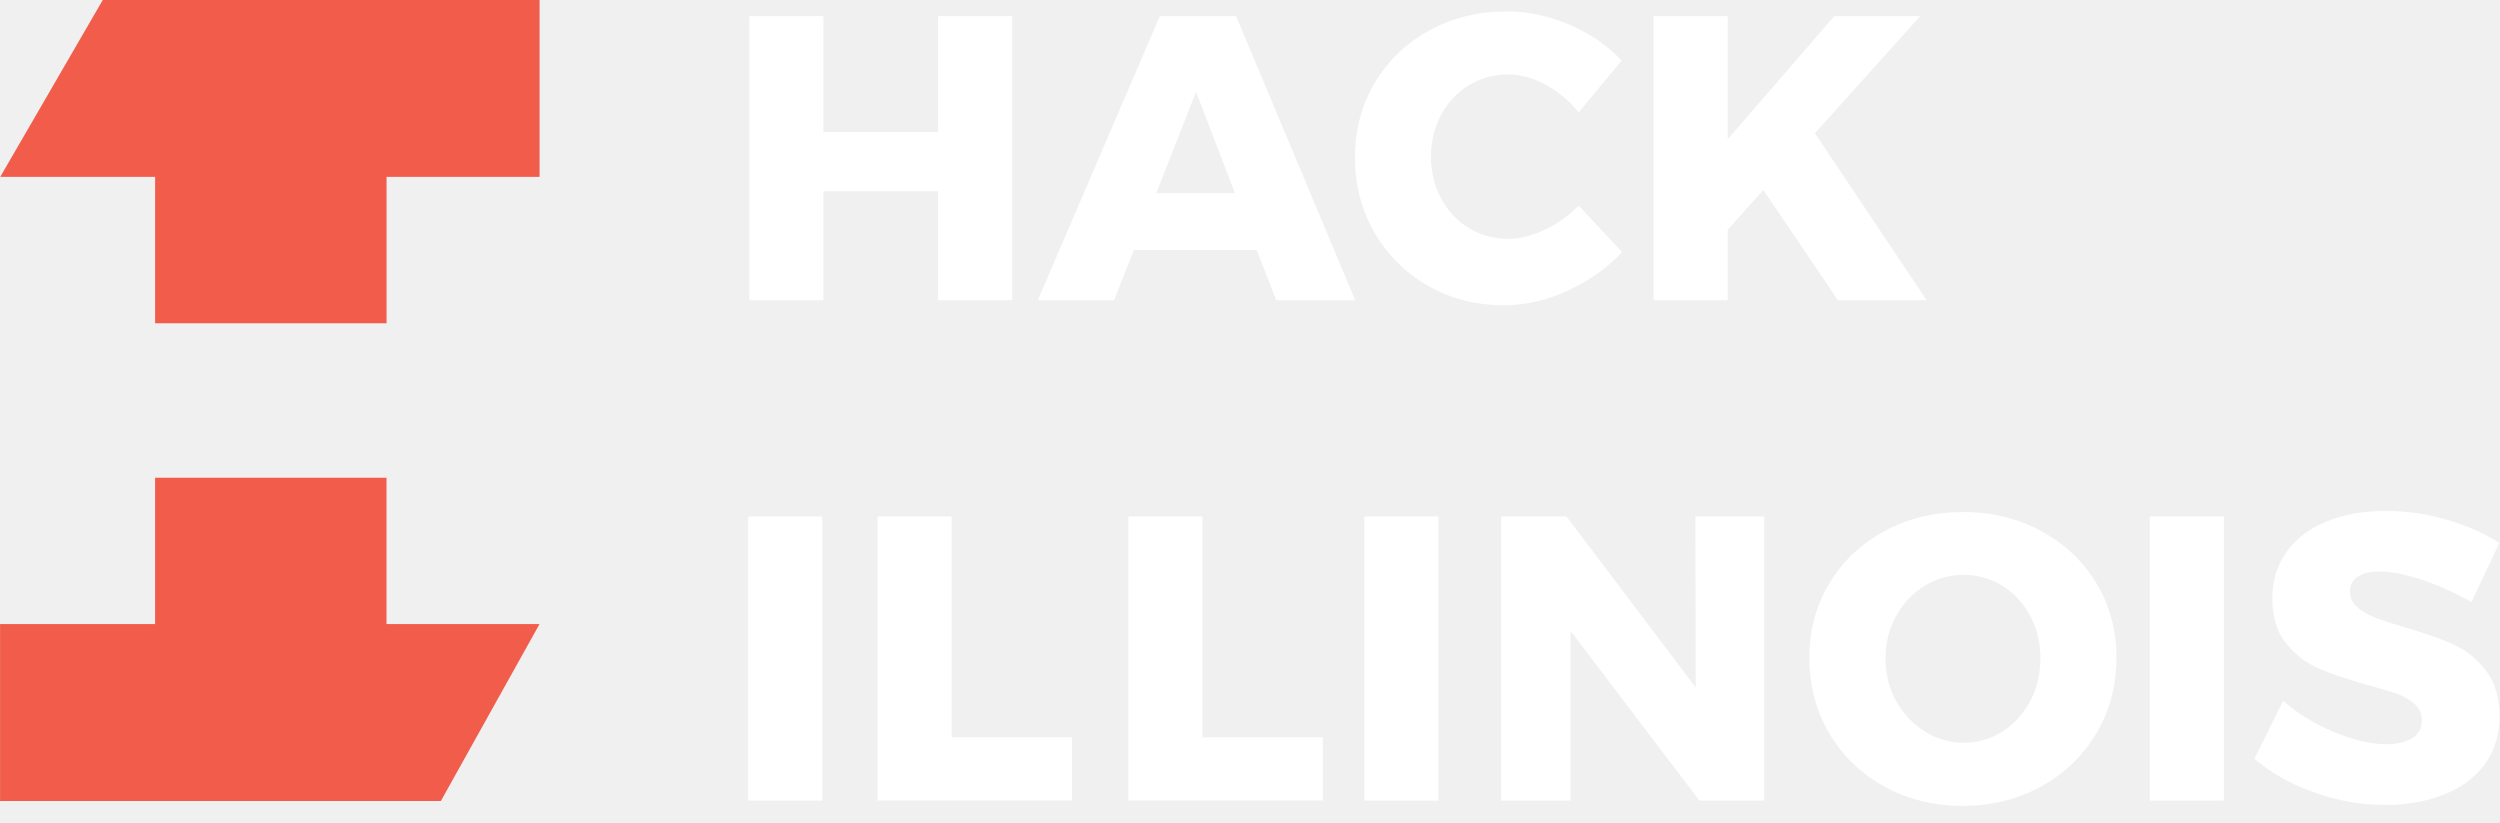
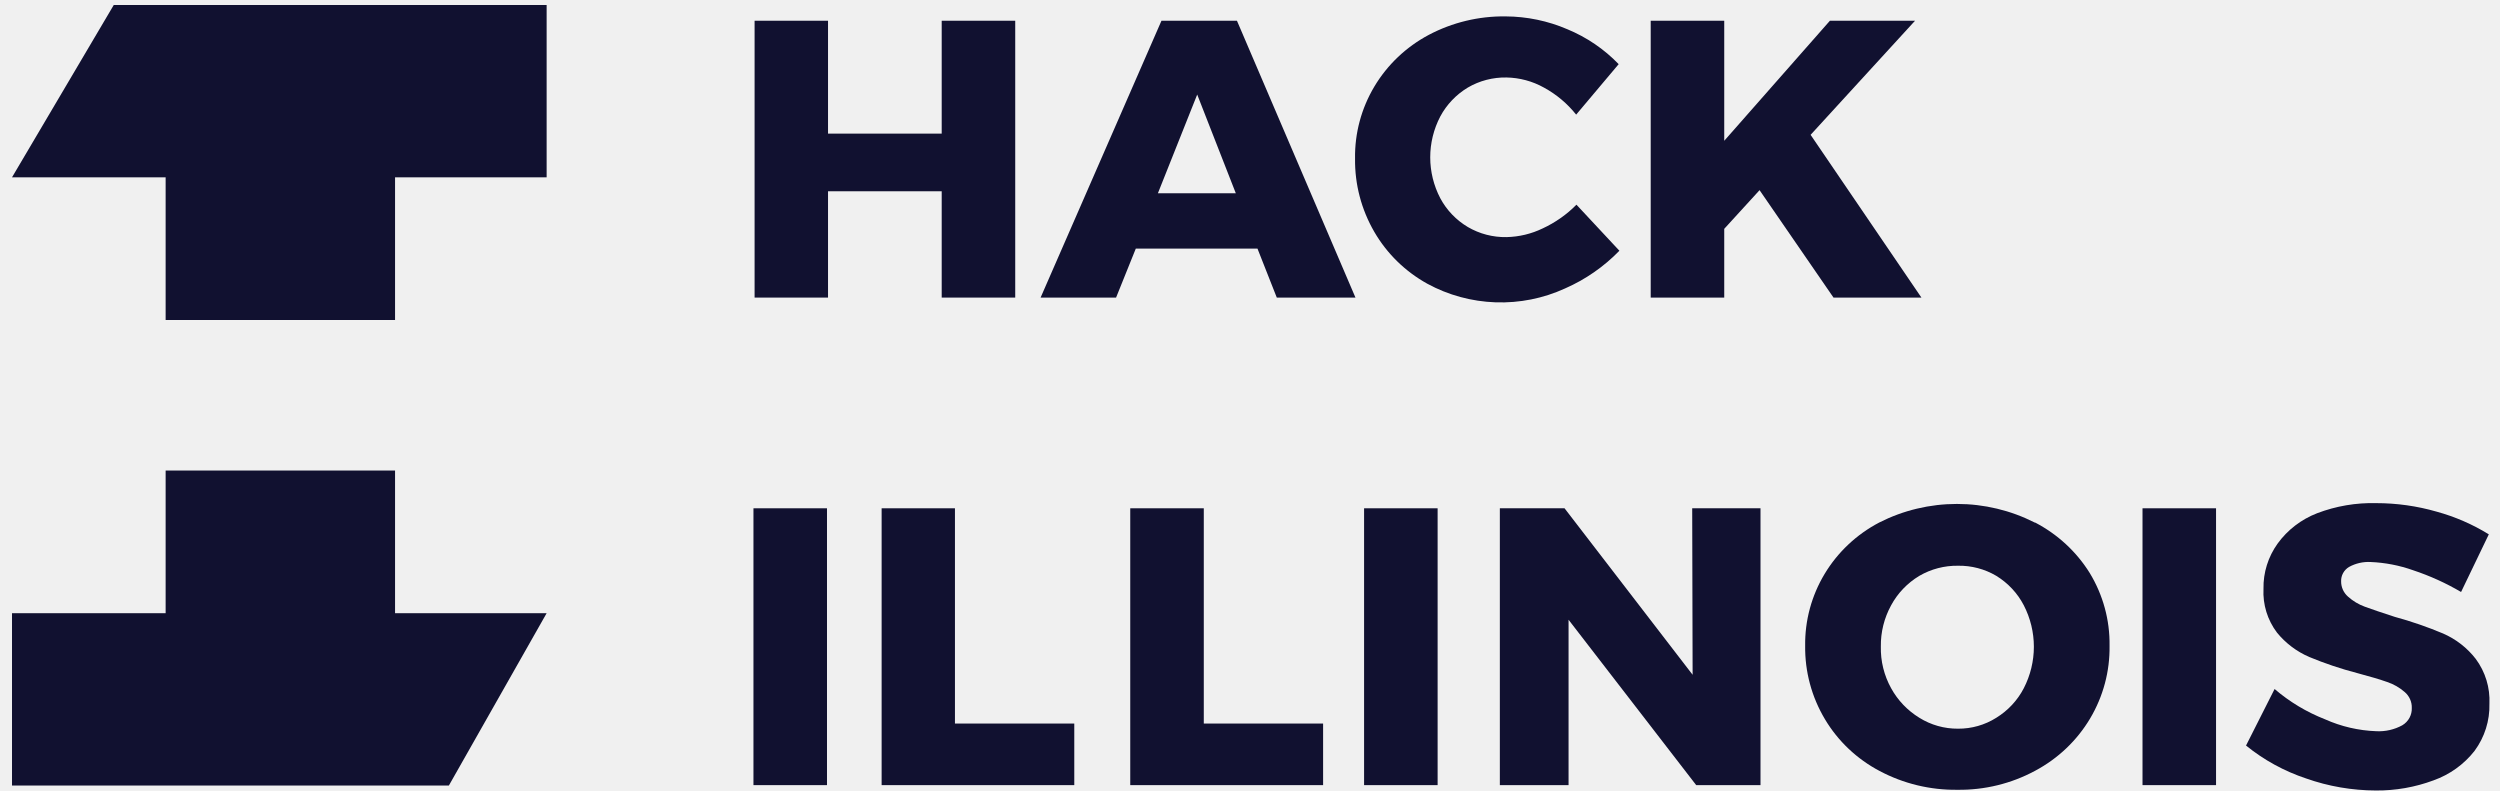
- <svg xmlns="http://www.w3.org/2000/svg" width="149" height="49" viewBox="0 0 149 49" fill="none">
-   <path d="M44.659 0.96H49.076V7.866H55.909V0.96H60.326V17.892H55.909V11.398H49.076V17.892H44.659V0.96V0.96Z" fill="white" />
-   <path d="M76.061 17.892L74.899 14.9H67.579L66.394 17.892H61.856L69.124 0.96H73.669L80.772 17.892H76.061ZM68.914 11.511H73.602L71.284 5.474L68.914 11.511Z" fill="white" />
-   <path d="M92.126 5.054C91.369 4.642 90.619 4.439 89.884 4.439C89.029 4.439 88.256 4.649 87.551 5.077C86.854 5.504 86.299 6.089 85.894 6.839C85.489 7.589 85.286 8.421 85.286 9.336C85.286 10.251 85.489 11.083 85.894 11.833C86.299 12.583 86.846 13.168 87.551 13.595C88.249 14.023 89.029 14.233 89.884 14.233C90.574 14.233 91.301 14.053 92.059 13.7C92.816 13.348 93.491 12.861 94.091 12.253L96.679 15.028C95.764 15.995 94.669 16.76 93.409 17.337C92.141 17.907 90.896 18.192 89.651 18.192C87.979 18.192 86.464 17.81 85.106 17.03C83.756 16.258 82.691 15.2 81.919 13.865C81.146 12.531 80.756 11.031 80.756 9.374C80.756 7.731 81.154 6.247 81.941 4.927C82.729 3.607 83.816 2.565 85.189 1.815C86.569 1.057 88.106 0.682 89.816 0.682C91.069 0.682 92.314 0.945 93.536 1.47C94.759 1.995 95.801 2.707 96.649 3.607L94.091 6.696C93.536 6.014 92.884 5.467 92.126 5.054Z" fill="white" />
-   <path d="M114.829 17.892H109.541L105.094 11.323L102.971 13.693V17.892H98.554V0.96H102.971V8.301L109.324 0.96H114.446L108.169 7.941L114.829 17.892Z" fill="white" />
-   <path d="M44.591 30.783H49.009V47.715H44.591V30.783Z" fill="white" />
-   <path d="M52.301 30.783H56.719V43.944H63.896V47.708H52.301V30.783V30.783Z" fill="white" />
-   <path d="M67.249 30.783H71.666V43.944H78.844V47.708H67.249V30.783V30.783Z" fill="white" />
-   <path d="M81.311 30.783H85.729V47.715H81.311V30.783Z" fill="white" />
-   <path d="M101.044 30.783H105.146V47.715H101.284L93.604 37.599V47.715H89.471V30.783H93.364L101.066 40.974L101.044 30.783Z" fill="white" />
-   <path d="M121.661 31.653C123.056 32.41 124.151 33.445 124.946 34.765C125.741 36.085 126.139 37.569 126.139 39.212C126.139 40.869 125.741 42.369 124.946 43.703C124.151 45.038 123.056 46.096 121.661 46.868C120.266 47.641 118.714 48.03 116.989 48.03C115.264 48.03 113.704 47.648 112.316 46.883C110.921 46.118 109.826 45.061 109.031 43.718C108.236 42.376 107.839 40.877 107.839 39.212C107.839 37.569 108.236 36.085 109.031 34.765C109.826 33.445 110.921 32.403 112.316 31.653C113.711 30.895 115.264 30.52 116.989 30.52C118.714 30.513 120.266 30.895 121.661 31.653ZM114.709 34.915C113.989 35.35 113.426 35.95 113.006 36.715C112.586 37.48 112.376 38.319 112.376 39.234C112.376 40.172 112.586 41.019 113.014 41.784C113.441 42.549 114.011 43.149 114.716 43.599C115.421 44.041 116.201 44.266 117.034 44.266C117.874 44.266 118.639 44.048 119.344 43.599C120.041 43.156 120.596 42.549 121.001 41.784C121.406 41.019 121.609 40.172 121.609 39.234C121.609 38.319 121.406 37.472 121.001 36.715C120.596 35.95 120.049 35.35 119.344 34.915C118.646 34.48 117.874 34.262 117.034 34.262C116.201 34.262 115.421 34.48 114.709 34.915Z" fill="white" />
-   <path d="M128.126 30.783H132.544V47.715H128.126V30.783Z" fill="white" />
-   <path d="M144.394 34.57C143.374 34.232 142.512 34.06 141.822 34.06C141.274 34.06 140.847 34.157 140.532 34.36C140.217 34.562 140.059 34.855 140.059 35.245C140.059 35.612 140.194 35.927 140.472 36.175C140.742 36.422 141.087 36.625 141.484 36.782C141.889 36.94 142.482 37.135 143.269 37.374C144.447 37.712 145.414 38.049 146.179 38.387C146.944 38.724 147.604 39.242 148.144 39.947C148.692 40.644 148.969 41.559 148.969 42.684C148.969 43.809 148.669 44.776 148.077 45.571C147.484 46.366 146.667 46.966 145.624 47.37C144.582 47.775 143.427 47.978 142.159 47.978C140.757 47.978 139.362 47.73 137.967 47.243C136.572 46.756 135.372 46.081 134.359 45.226L136.077 41.769C136.932 42.526 137.944 43.141 139.107 43.629C140.277 44.108 141.312 44.356 142.212 44.356C142.872 44.356 143.389 44.236 143.772 43.996C144.147 43.756 144.342 43.404 144.342 42.931C144.342 42.541 144.199 42.226 143.922 41.964C143.637 41.709 143.284 41.499 142.857 41.349C142.429 41.199 141.829 41.019 141.057 40.809C139.894 40.486 138.942 40.164 138.184 39.834C137.427 39.504 136.782 39.002 136.242 38.334C135.702 37.667 135.432 36.775 135.432 35.665C135.432 34.622 135.709 33.7 136.264 32.913C136.819 32.125 137.607 31.518 138.634 31.09C139.654 30.663 140.847 30.453 142.197 30.453C143.419 30.453 144.627 30.625 145.819 30.97C147.012 31.315 148.054 31.78 148.962 32.358L147.297 35.882C146.374 35.35 145.414 34.915 144.394 34.57Z" fill="white" />
-   <path d="M9.245 19.265H23.038V10.543H32.158V0H6.125L0.013 10.543H9.245V19.265Z" fill="#F15C4B" />
-   <path d="M23.036 28.473H9.244V37.194H0.004V47.738H26.276L32.156 37.194H23.036V28.473Z" fill="#F15C4B" />
+ <svg xmlns="http://www.w3.org/2000/svg" width="177" height="56" viewBox="0 0 177 56" fill="none">
+   <path d="M53.425 1.468H58.624V9.46H66.672V1.468H71.878V21.069H66.672V13.542H58.624V21.069H53.425V1.468Z" fill="#111130" />
+   <path d="M90.397 21.069L89.03 17.602H80.414L79.018 21.069H73.674L82.232 1.468H87.576L95.967 21.069H90.397ZM81.978 13.685H87.496L84.762 6.694L81.978 13.685Z" fill="#111130" />
+   <path d="M109.309 6.2C108.501 5.749 107.591 5.503 106.662 5.486C105.698 5.468 104.749 5.715 103.921 6.2C103.096 6.697 102.423 7.403 101.972 8.245C101.504 9.14 101.26 10.133 101.26 11.14C101.26 12.147 101.504 13.139 101.972 14.035C102.421 14.876 103.095 15.58 103.921 16.072C104.749 16.557 105.698 16.805 106.662 16.787C107.551 16.768 108.424 16.558 109.221 16.172C110.115 15.758 110.925 15.189 111.613 14.492L114.653 17.752C113.558 18.881 112.249 19.79 110.799 20.425C109.263 21.128 107.58 21.463 105.887 21.405C104.194 21.347 102.538 20.896 101.056 20.089C99.491 19.223 98.195 17.956 97.304 16.422C96.385 14.841 95.913 13.047 95.938 11.226C95.91 9.436 96.382 7.674 97.303 6.13C98.223 4.586 99.557 3.32 101.158 2.469C102.831 1.585 104.705 1.134 106.604 1.161C108.106 1.169 109.59 1.478 110.966 2.069C112.339 2.637 113.577 3.479 114.602 4.542L111.592 8.116C110.97 7.333 110.193 6.681 109.309 6.2Z" fill="#111130" />
+   <path d="M136.036 21.069H129.812L124.577 13.463L122.076 16.201V21.069H116.87V1.468H122.076V9.968L129.558 1.468H135.585L128.191 9.546L136.036 21.069Z" fill="#111130" />
+   <path d="M53.345 35.987H58.551V55.587H53.345V35.987Z" fill="#111130" />
+   <path d="M62.419 35.987H67.61V51.227H76.059V55.587H62.419V35.987Z" fill="#111130" />
+   <path d="M80.022 35.987H85.228V51.227H93.676V55.587H80.022V35.987Z" fill="#111130" />
+   <path d="M96.577 35.987H101.783V55.587H96.577V35.987Z" fill="#111130" />
+   <path d="M119.808 35.987H124.643V55.587H120.091L111.054 43.878V55.587H106.189V35.987H110.77L119.837 47.774L119.808 35.987Z" fill="#111130" />
+   <path d="M144.085 36.995C145.677 37.824 147.013 39.058 147.953 40.569C148.897 42.123 149.383 43.905 149.356 45.715C149.385 47.524 148.909 49.307 147.98 50.868C147.051 52.43 145.703 53.711 144.085 54.572C142.4 55.481 140.503 55.944 138.581 55.916C136.661 55.942 134.766 55.484 133.077 54.586C131.47 53.739 130.131 52.473 129.209 50.926C128.265 49.348 127.78 47.546 127.806 45.715C127.782 43.929 128.259 42.171 129.183 40.633C130.108 39.095 131.445 37.836 133.048 36.995C134.749 36.13 136.637 35.679 138.552 35.679C140.467 35.679 142.354 36.13 144.056 36.995H144.085ZM135.891 40.769C135.046 41.276 134.355 41.996 133.891 42.856C133.4 43.752 133.15 44.755 133.164 45.773C133.14 46.802 133.39 47.82 133.891 48.725C134.361 49.582 135.051 50.304 135.891 50.819C136.708 51.329 137.657 51.597 138.625 51.591C139.586 51.598 140.528 51.33 141.337 50.819C142.167 50.307 142.841 49.584 143.285 48.725C143.754 47.815 143.998 46.81 143.998 45.791C143.998 44.771 143.754 43.766 143.285 42.856C142.841 41.999 142.167 41.278 141.337 40.769C140.519 40.285 139.579 40.038 138.625 40.054C137.664 40.041 136.718 40.288 135.891 40.769Z" fill="#111130" />
+   <path d="M151.69 35.987H156.896V55.587H151.69V35.987Z" fill="#111130" />
+   <path d="M170.856 40.376C169.884 40.03 168.864 39.832 167.832 39.79C167.302 39.763 166.775 39.885 166.312 40.14C166.134 40.246 165.989 40.396 165.89 40.576C165.792 40.756 165.744 40.958 165.752 41.162C165.75 41.366 165.793 41.567 165.877 41.754C165.961 41.94 166.085 42.106 166.239 42.241C166.586 42.553 166.991 42.796 167.432 42.956C167.904 43.135 168.61 43.364 169.54 43.671C170.707 43.989 171.851 44.383 172.965 44.85C173.88 45.248 174.678 45.868 175.284 46.652C175.964 47.571 176.305 48.69 176.251 49.826C176.283 51.022 175.912 52.195 175.197 53.164C174.45 54.118 173.441 54.843 172.289 55.251C170.986 55.736 169.603 55.979 168.21 55.966C166.527 55.962 164.857 55.675 163.273 55.115C161.723 54.599 160.281 53.809 159.019 52.785L161.041 48.782C162.099 49.69 163.306 50.415 164.611 50.926C165.755 51.438 166.99 51.725 168.246 51.77C168.887 51.802 169.525 51.656 170.085 51.348C170.299 51.221 170.473 51.039 170.591 50.823C170.708 50.607 170.765 50.364 170.754 50.119C170.761 49.907 170.719 49.696 170.632 49.502C170.545 49.308 170.416 49.135 170.253 48.996C169.889 48.678 169.464 48.435 169.002 48.282C168.5 48.103 167.795 47.896 166.886 47.653C165.731 47.352 164.599 46.972 163.498 46.516C162.604 46.13 161.818 45.536 161.208 44.786C160.535 43.894 160.199 42.8 160.255 41.691C160.232 40.543 160.584 39.418 161.259 38.481C161.959 37.516 162.929 36.772 164.051 36.337C165.385 35.828 166.808 35.585 168.239 35.622C169.683 35.622 171.12 35.824 172.507 36.223C173.813 36.58 175.06 37.122 176.208 37.831L174.244 41.913C173.174 41.284 172.038 40.768 170.856 40.376Z" fill="#111130" />
+   <path d="M11.727 22.655H27.97V12.555H38.702V0.353H8.055L0.85 12.555H11.727V22.655Z" fill="#111130" />
+   <path d="M27.97 33.313H11.727V43.414H0.85V55.616H31.78L38.702 43.414H27.97V33.313Z" fill="#111130" />
</svg>
